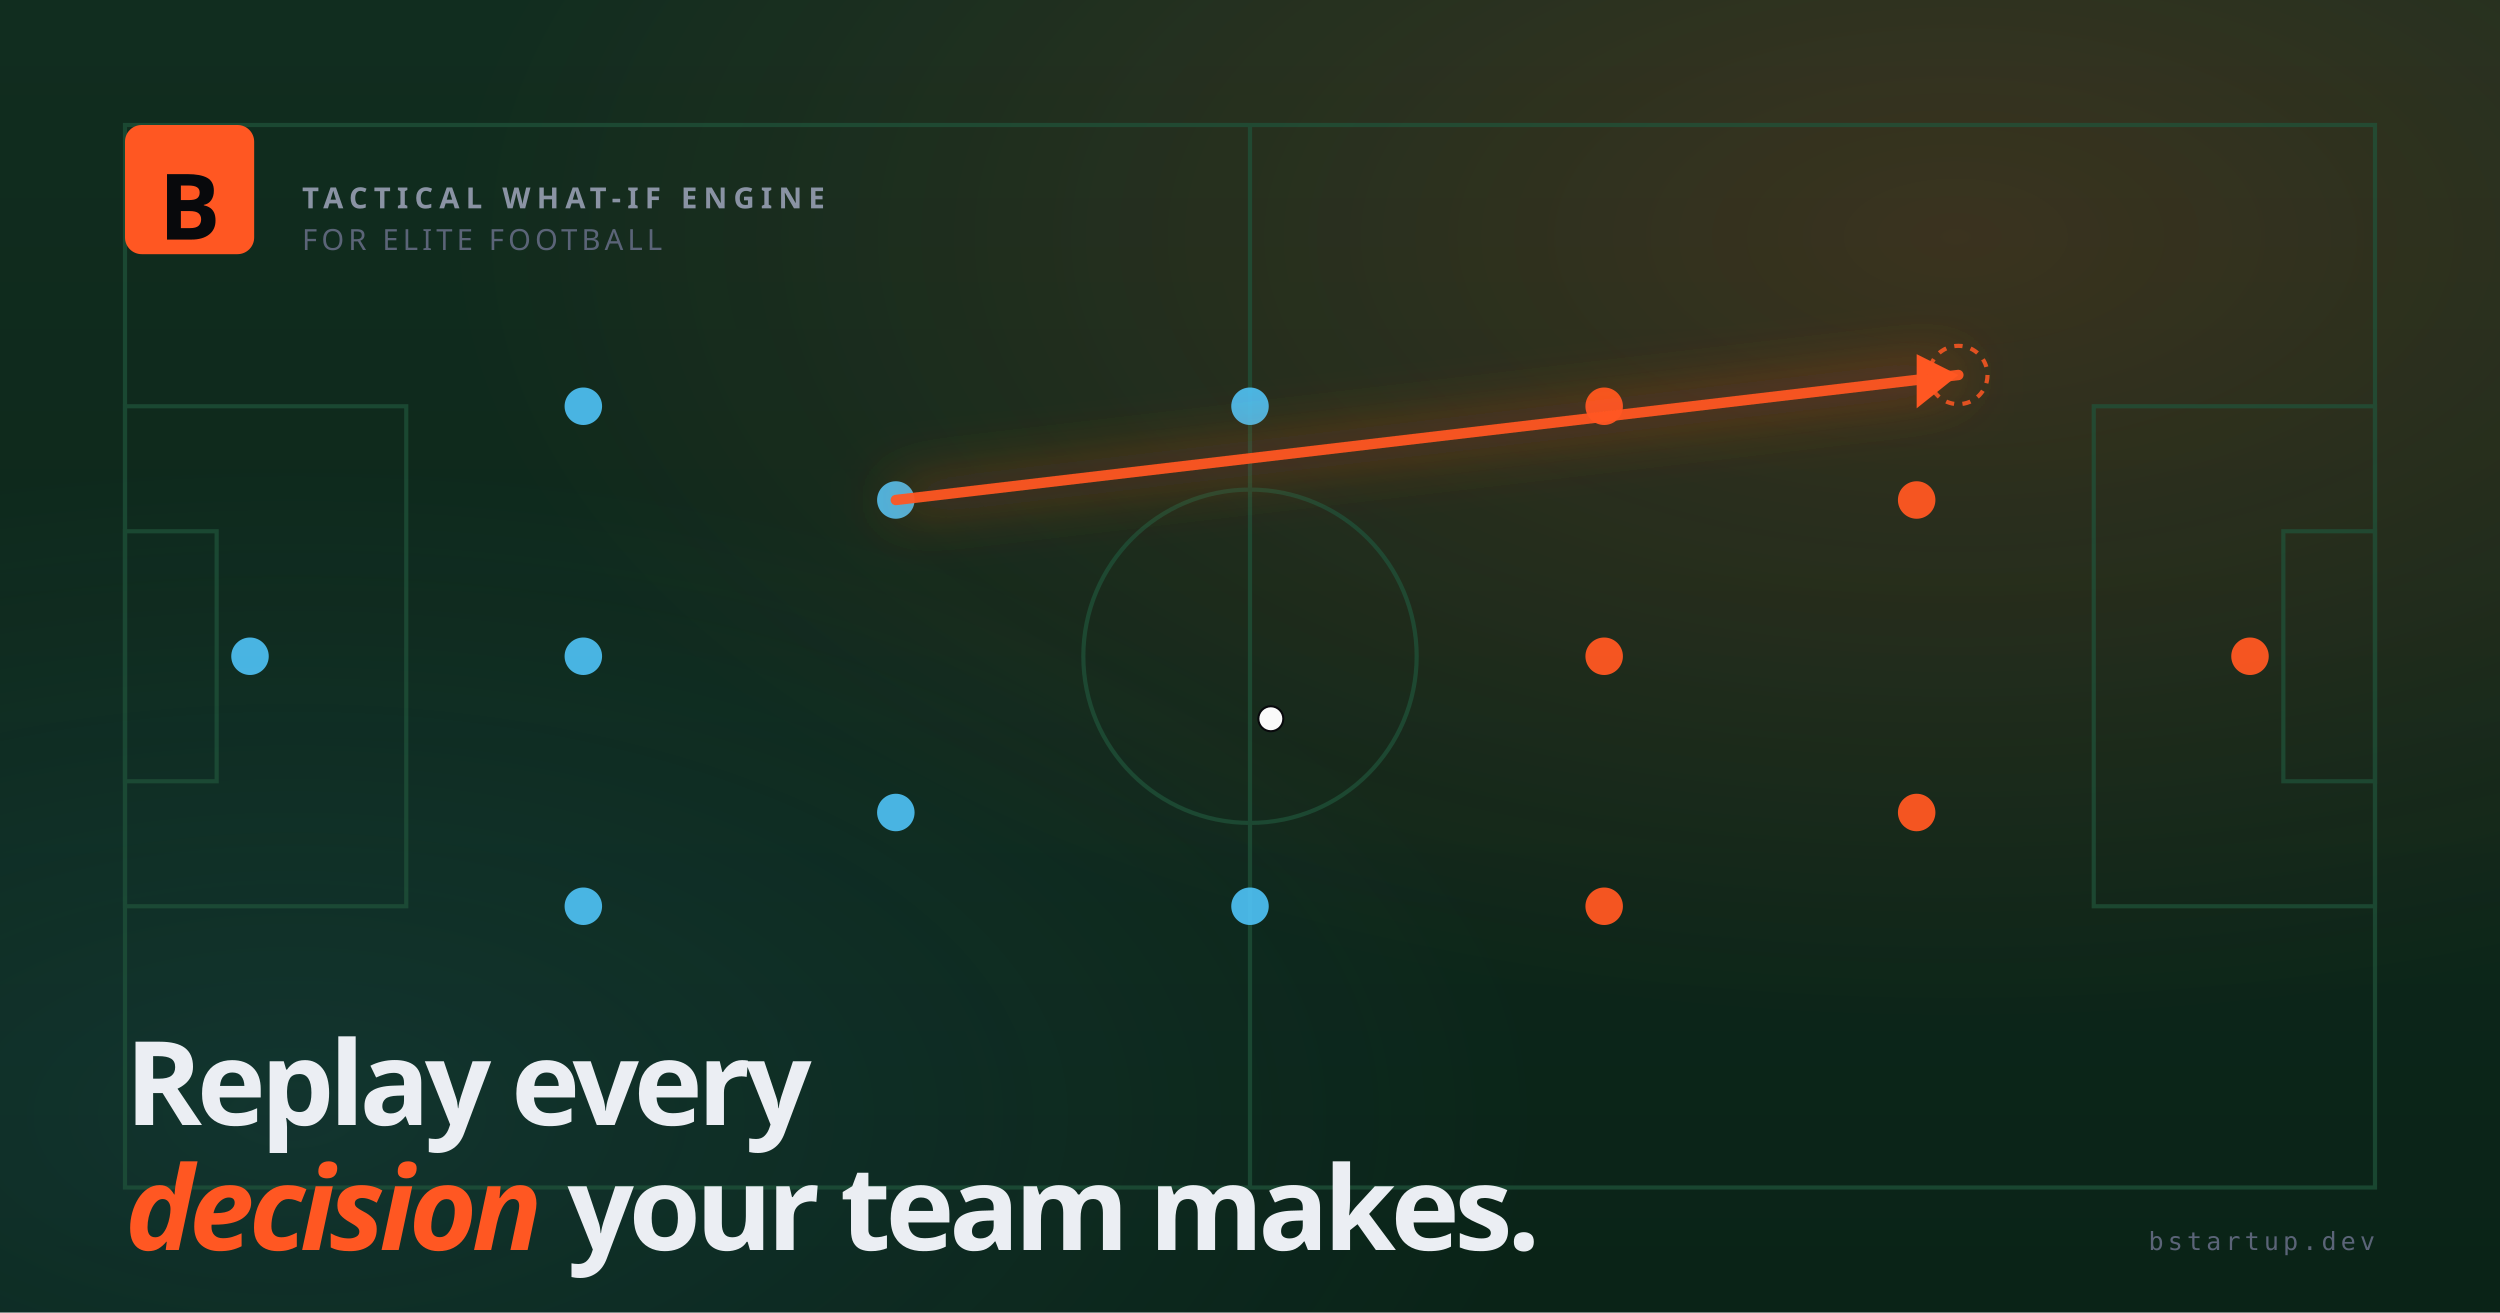
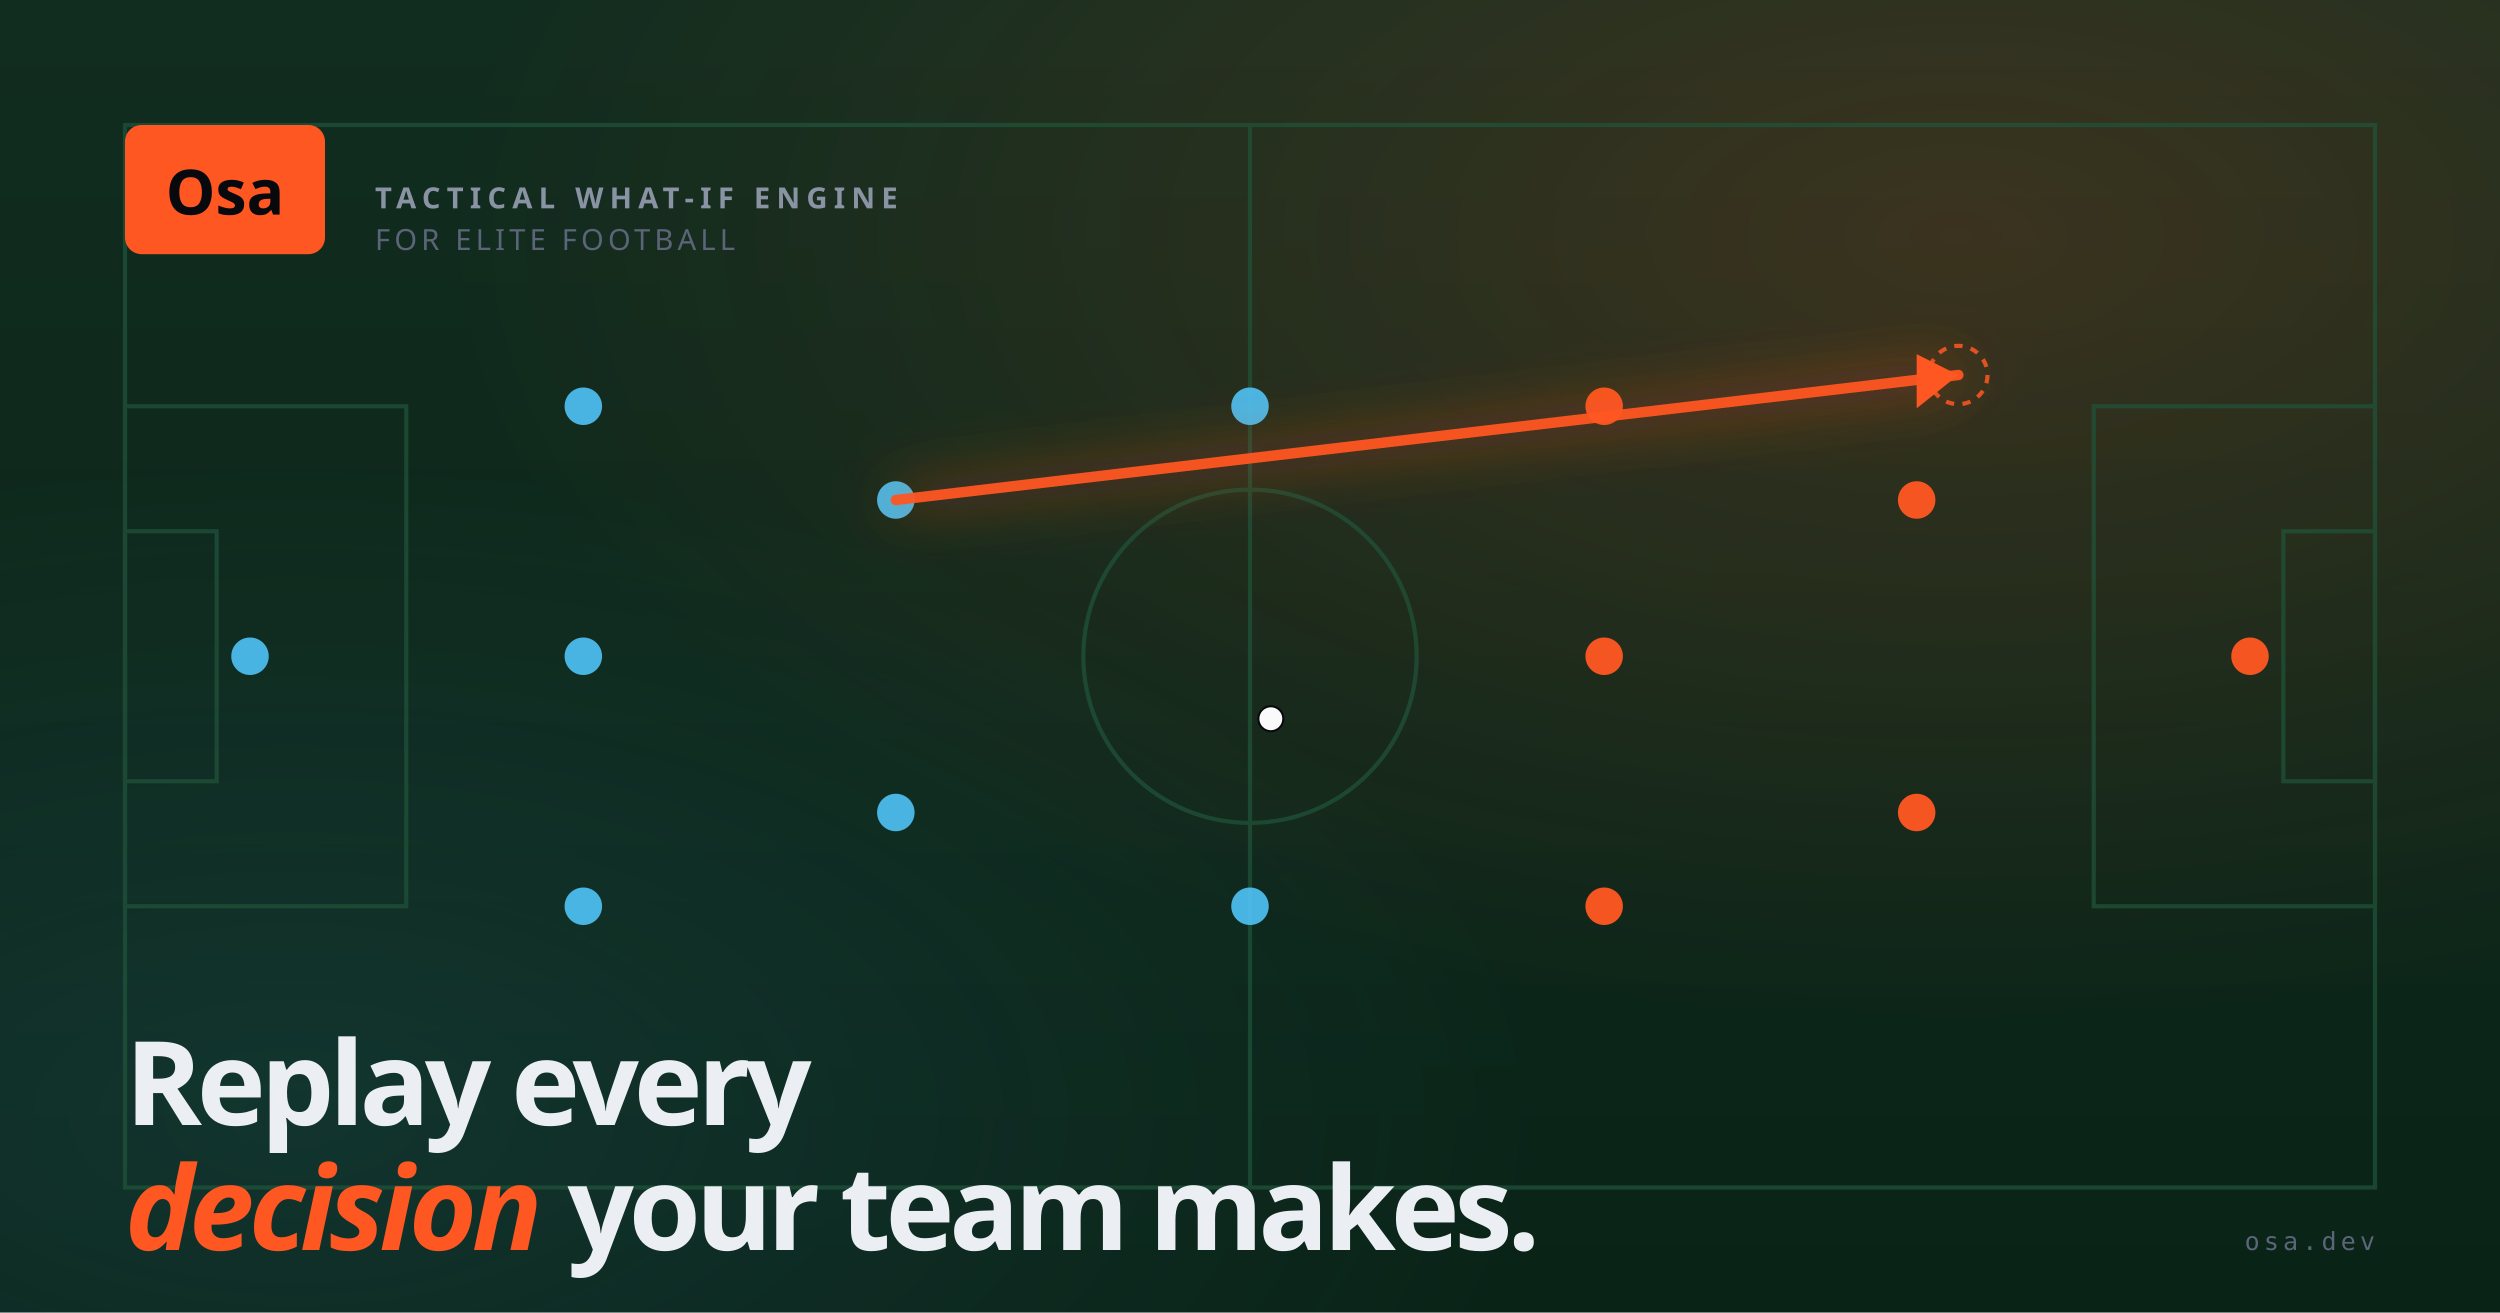
<svg xmlns="http://www.w3.org/2000/svg" viewBox="0 0 1200 630" preserveAspectRatio="xMidYMid slice">
  <defs>
    <linearGradient id="pitch" x1="0" y1="0" x2="0" y2="1">
      <stop offset="0" stop-color="#0e2a1c" />
      <stop offset="1" stop-color="#072014" />
    </linearGradient>
    <radialGradient id="warm" cx="0.78" cy="0.18" r="0.6">
      <stop offset="0" stop-color="#ff5722" stop-opacity="0.18" />
      <stop offset="1" stop-color="#ff5722" stop-opacity="0" />
    </radialGradient>
    <radialGradient id="cool" cx="0.12" cy="0.85" r="0.5">
      <stop offset="0" stop-color="#4fc3f7" stop-opacity="0.10" />
      <stop offset="1" stop-color="#4fc3f7" stop-opacity="0" />
    </radialGradient>
    <pattern id="stripes" width="1200" height="63" patternUnits="userSpaceOnUse">
      <rect width="1200" height="63" fill="rgba(255,255,255,0.012)" />
    </pattern>
  </defs>
  <rect width="1200" height="630" fill="url(#pitch)" />
  <rect width="1200" height="630" fill="url(#stripes)" />
  <rect width="1200" height="630" fill="url(#warm)" />
  <rect width="1200" height="630" fill="url(#cool)" />
  <g stroke="#20543a" stroke-width="2" fill="none" opacity="0.7">
    <rect x="60" y="60" width="1080" height="510" />
    <line x1="600" y1="60" x2="600" y2="570" />
    <circle cx="600" cy="315" r="80" />
    <rect x="60" y="195" width="135" height="240" />
    <rect x="60" y="255" width="44" height="120" />
    <rect x="1005" y="195" width="135" height="240" />
    <rect x="1096" y="255" width="44" height="120" />
  </g>
  <g fill="#4fc3f7" opacity="0.9">
    <circle cx="120" cy="315" r="9" />
    <circle cx="280" cy="195" r="9" />
    <circle cx="280" cy="315" r="9" />
    <circle cx="280" cy="435" r="9" />
    <circle cx="430" cy="240" r="9" />
    <circle cx="430" cy="390" r="9" />
    <circle cx="600" cy="195" r="9" />
    <circle cx="600" cy="435" r="9" />
  </g>
  <g fill="#ff5722" opacity="0.95">
    <circle cx="770" cy="195" r="9" />
    <circle cx="770" cy="315" r="9" />
    <circle cx="770" cy="435" r="9" />
    <circle cx="920" cy="240" r="9" />
    <circle cx="920" cy="390" r="9" />
    <circle cx="1080" cy="315" r="9" />
  </g>
  <g>
    <line x1="430" y1="240" x2="940" y2="180" stroke="#ff5722" stroke-width="5" stroke-linecap="round" opacity="0.95" style="filter:drop-shadow(0 0 14px #ff5722);" />
    <polygon points="940,180 920,170 920,196" fill="#ff5722" />
    <circle cx="940" cy="180" r="14" fill="none" stroke="#ff5722" stroke-width="2" stroke-dasharray="4 4" opacity="0.85" />
  </g>
  <g fill="#fafafa">
    <circle cx="610" cy="345" r="6" />
    <circle cx="610" cy="345" r="6" fill="none" stroke="#08090c" stroke-width="1" />
  </g>
  <g font-family="Inter Tight, system-ui, sans-serif" fill="#ebeef3">
-     <rect x="60" y="60" width="62" height="62" rx="8" fill="#ff5722" />
-     <text x="91" y="115" text-anchor="middle" font-size="44" font-weight="900" fill="#08090c" letter-spacing="-2">B</text>
-     <text x="145" y="100" font-size="14" font-weight="600" letter-spacing="3" fill="#8a93a4" text-transform="uppercase">TACTICAL WHAT-IF ENGINE</text>
-     <text x="145" y="120" font-size="14" font-weight="500" letter-spacing="2" fill="#5b6478">FOR ELITE FOOTBALL</text>
+     <rect x="60" y="60" width="96" height="62" rx="8" fill="#ff5722" />
+     <text x="108" y="103" text-anchor="middle" font-size="30" font-weight="900" fill="#08090c">Osa</text>
+     <text x="180" y="100" font-size="14" font-weight="600" letter-spacing="3" fill="#8a93a4" text-transform="uppercase">TACTICAL WHAT-IF ENGINE</text>
+     <text x="180" y="120" font-size="14" font-weight="500" letter-spacing="2" fill="#5b6478">FOR ELITE FOOTBALL</text>
    <text x="60" y="540" font-size="56" font-weight="800" letter-spacing="-2.5">Replay every</text>
    <text x="60" y="600" font-size="56" font-weight="800" letter-spacing="-2.5">
      <tspan fill="#ff5722" font-style="italic">decision</tspan> your team makes.</text>
  </g>
-   <text x="1140" y="600" text-anchor="end" font-family="JetBrains Mono, ui-monospace, monospace" font-size="12" fill="#5b6478" letter-spacing="2">bstartup.dev</text>
+   <text x="1140" y="600" text-anchor="end" font-family="JetBrains Mono, ui-monospace, monospace" font-size="12" fill="#5b6478" letter-spacing="2">osa.dev</text>
</svg>
